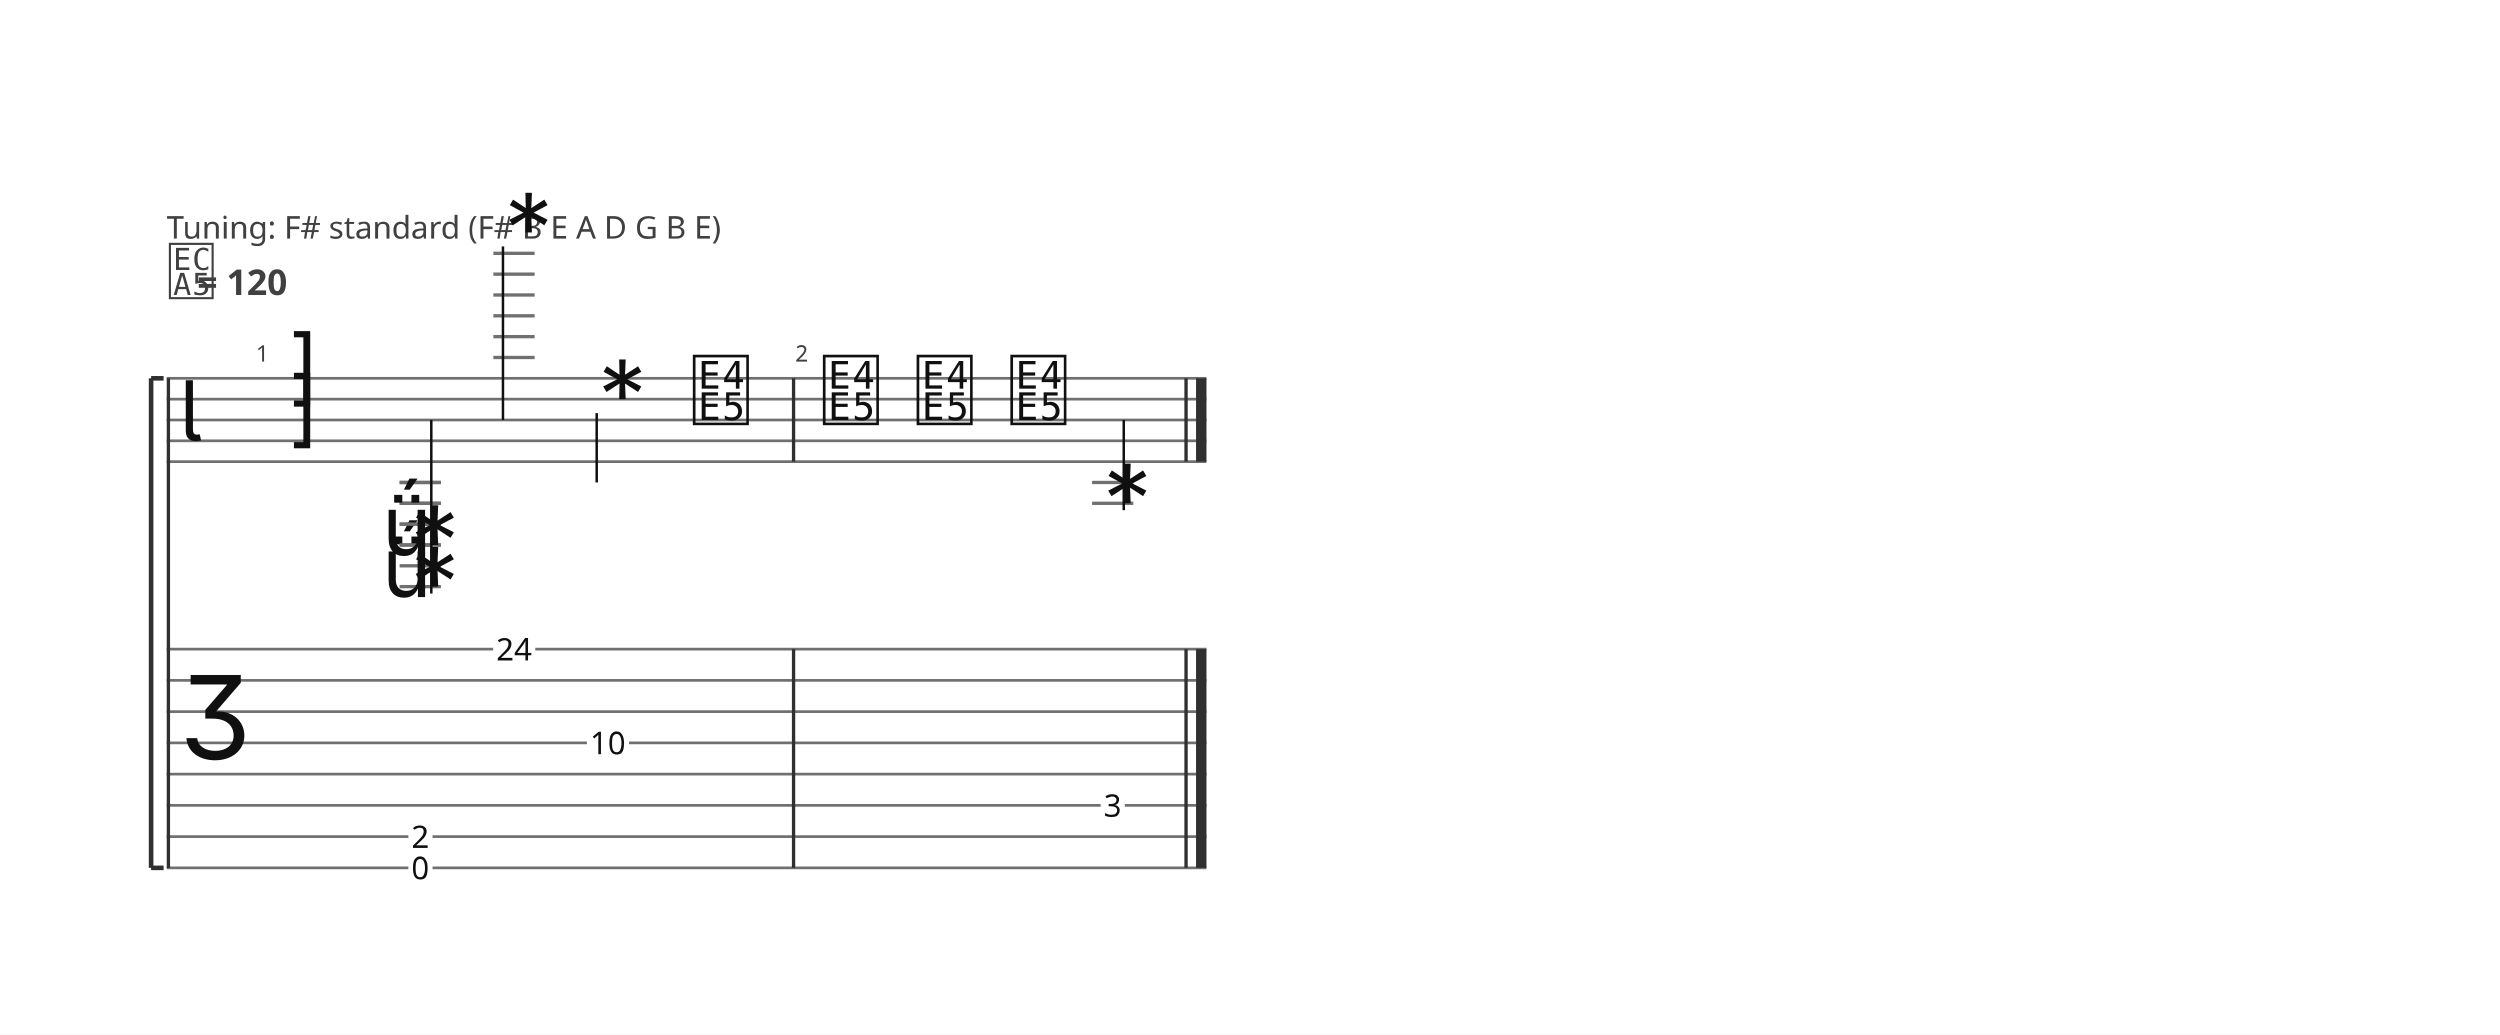
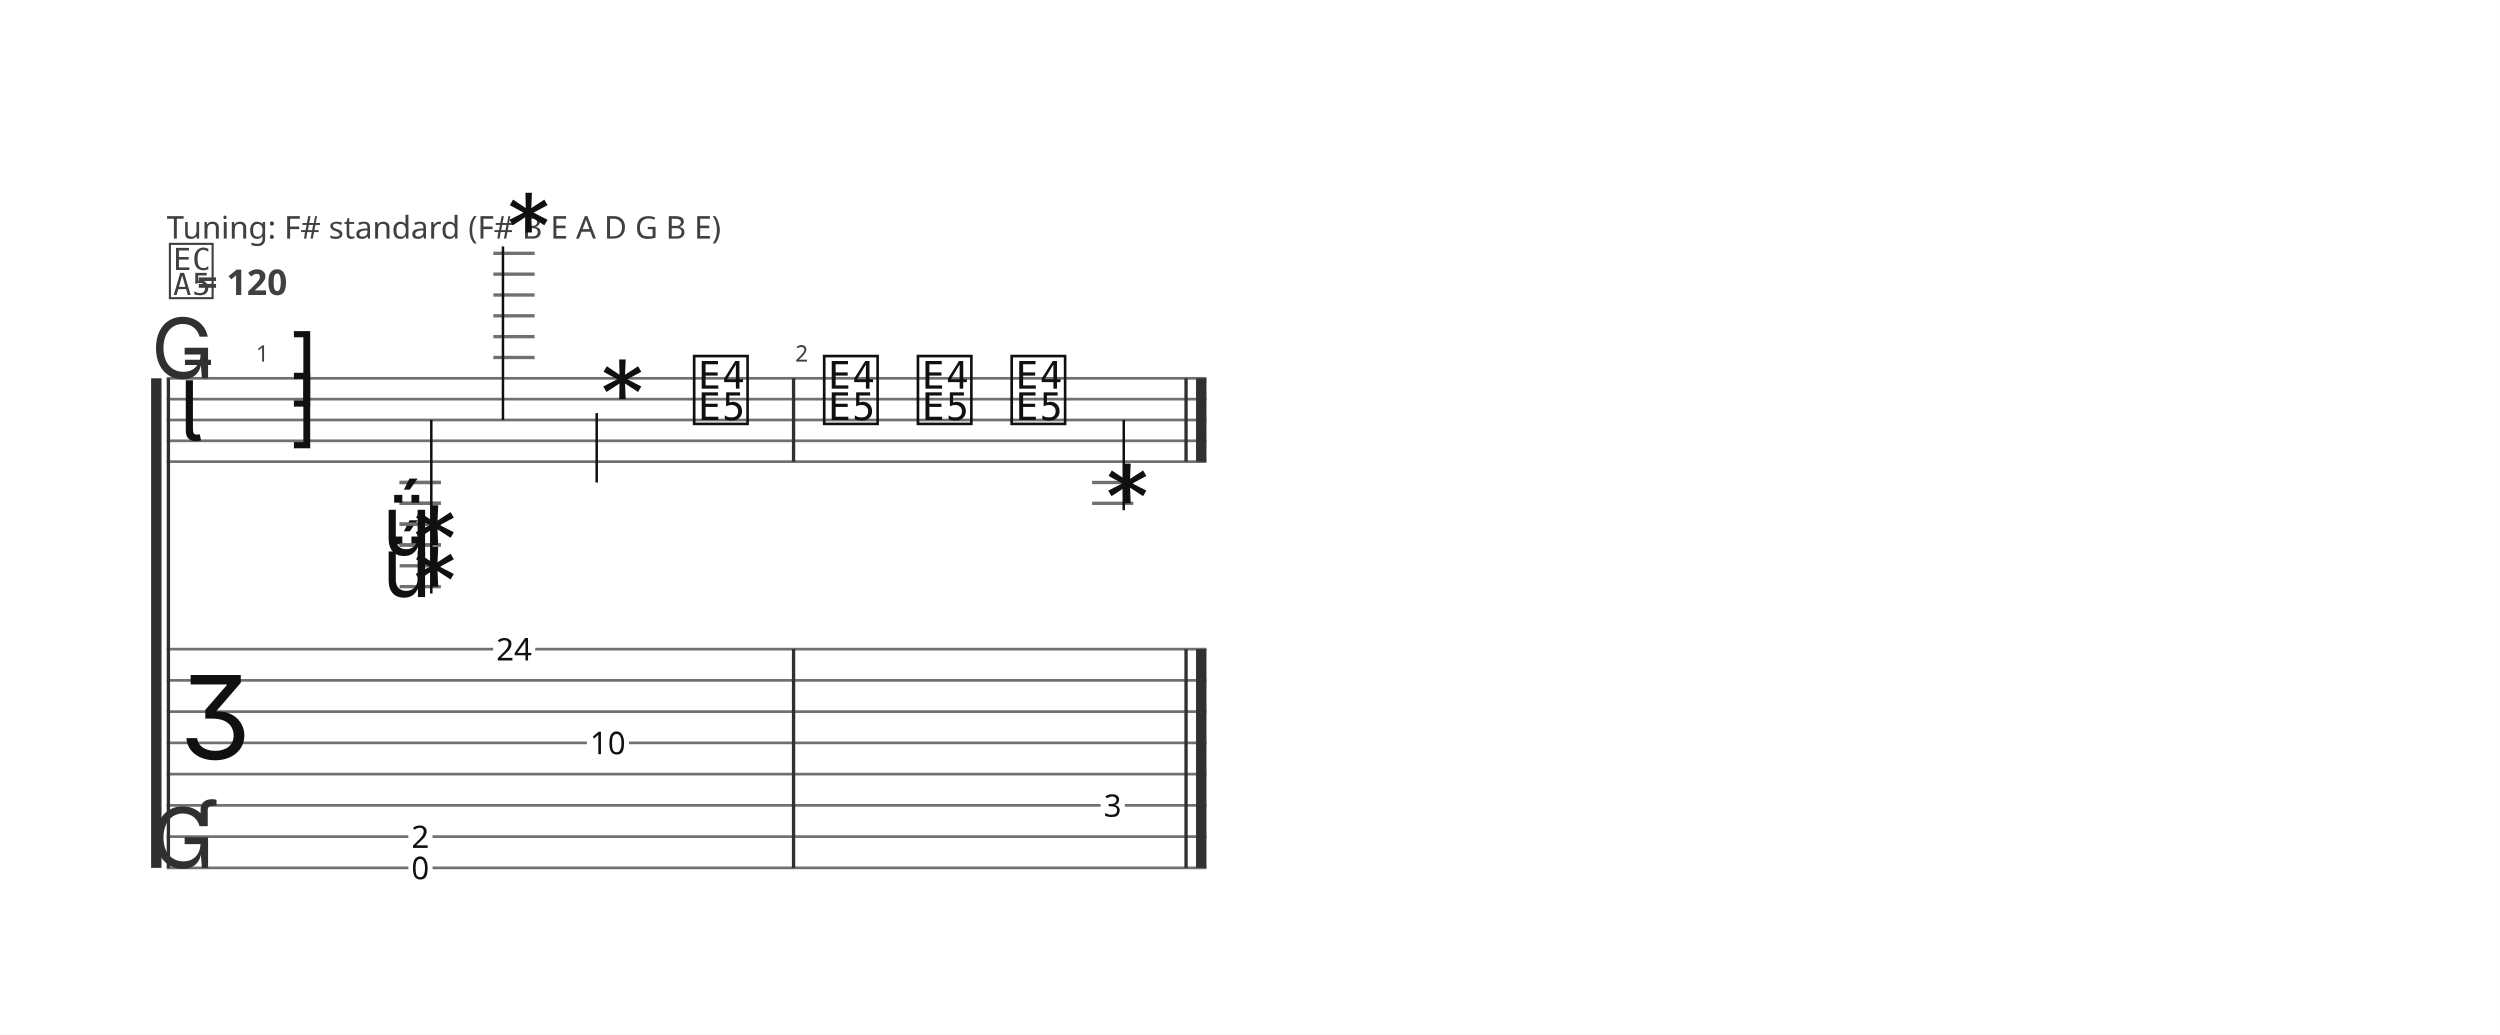
<svg xmlns="http://www.w3.org/2000/svg" width="210mm" height="86.9mm" viewBox="0 0 120 49.66">
  <rect width="100%" height="100%" fill="#ffffff" />
  <text x="8" y="11.45" font-family="Noto Sans" font-size="1.5" fill="#404040">Tuning: F# standard (F# B E A D G B E)</text>
  <text x="9.46" y="14.16" font-family="Noto Sans" font-size="1.7" font-weight="bold" fill="#404040">= 120</text>
  <text x="8" y="14.16" font-family="Bravura" font-size="3.2" fill="#404040" data-glyph="metNoteQuarterUp"></text>
  <line x1="8" y1="31.16" x2="57.91" y2="31.16" stroke="#707070" stroke-width="0.13" />
  <line x1="8" y1="32.66" x2="57.91" y2="32.66" stroke="#707070" stroke-width="0.13" />
  <line x1="8" y1="34.16" x2="57.91" y2="34.16" stroke="#707070" stroke-width="0.13" />
  <line x1="8" y1="35.66" x2="57.91" y2="35.66" stroke="#707070" stroke-width="0.13" />
  <line x1="8" y1="37.16" x2="57.91" y2="37.16" stroke="#707070" stroke-width="0.13" />
  <line x1="8" y1="38.66" x2="57.91" y2="38.66" stroke="#707070" stroke-width="0.13" />
  <line x1="8" y1="40.16" x2="57.91" y2="40.16" stroke="#707070" stroke-width="0.13" />
  <line x1="8" y1="41.66" x2="57.91" y2="41.66" stroke="#707070" stroke-width="0.13" />
  <text x="8.6" y="36.45" font-family="Bravura" font-size="5.56" fill="#101010" data-glyph="6stringTabClef"></text>
  <line x1="8" y1="18.16" x2="57.91" y2="18.16" stroke="#707070" stroke-width="0.13" />
  <line x1="8" y1="19.16" x2="57.91" y2="19.16" stroke="#707070" stroke-width="0.13" />
  <line x1="8" y1="20.16" x2="57.91" y2="20.16" stroke="#707070" stroke-width="0.13" />
  <line x1="8" y1="21.16" x2="57.91" y2="21.16" stroke="#707070" stroke-width="0.13" />
  <line x1="8" y1="22.16" x2="57.91" y2="22.16" stroke="#707070" stroke-width="0.13" />
  <text x="8.6" y="21.16" font-family="Bravura" font-size="4" fill="#101010" data-glyph="gClef"></text>
  <text x="12.28" y="17.36" font-family="Noto Sans" font-size="1.1" fill="#404040">1</text>
  <text x="13.87" y="19.16" font-family="Bravura" font-size="4" fill="#101010" data-glyph="timeSig4"></text>
  <text x="13.87" y="21.16" font-family="Bravura" font-size="4" fill="#101010" data-glyph="timeSig4"></text>
  <rect x="19.6" y="40.92" width="1.16" height="1.47" fill="#ffffff" />
  <text x="20.17" y="42.2" font-family="Noto Sans" font-size="1.5" text-anchor="middle" fill="#101010">0</text>
  <rect x="19.6" y="39.42" width="1.16" height="1.47" fill="#ffffff" />
  <text x="20.17" y="40.7" font-family="Noto Sans" font-size="1.5" text-anchor="middle" fill="#101010">2</text>
  <rect x="23.67" y="30.42" width="2.02" height="1.47" fill="#ffffff" />
  <text x="24.67" y="31.7" font-family="Noto Sans" font-size="1.5" text-anchor="middle" fill="#101010">24</text>
  <rect x="28.17" y="34.92" width="2.02" height="1.47" fill="#ffffff" />
  <text x="29.17" y="36.2" font-family="Noto Sans" font-size="1.5" text-anchor="middle" fill="#101010">10</text>
  <line x1="19.18" y1="28.16" x2="21.16" y2="28.16" stroke="#707070" stroke-width="0.16" />
  <line x1="19.18" y1="27.16" x2="21.16" y2="27.16" stroke="#707070" stroke-width="0.16" />
  <line x1="19.18" y1="26.16" x2="21.16" y2="26.16" stroke="#707070" stroke-width="0.16" />
  <line x1="19.18" y1="25.16" x2="21.16" y2="25.16" stroke="#707070" stroke-width="0.16" />
  <line x1="19.18" y1="24.16" x2="21.16" y2="24.16" stroke="#707070" stroke-width="0.16" />
  <line x1="19.18" y1="23.16" x2="21.16" y2="23.16" stroke="#707070" stroke-width="0.16" />
  <text x="19.58" y="28.66" font-family="Bravura" font-size="4" fill="#101010" data-glyph="noteheadBlack"></text>
  <text x="18.34" y="28.66" font-family="Bravura" font-size="4" fill="#101010" data-glyph="accidentalSharp"></text>
  <line x1="19.18" y1="26.16" x2="21.16" y2="26.16" stroke="#707070" stroke-width="0.16" />
  <line x1="19.18" y1="25.16" x2="21.16" y2="25.16" stroke="#707070" stroke-width="0.16" />
  <line x1="19.18" y1="24.16" x2="21.16" y2="24.16" stroke="#707070" stroke-width="0.16" />
  <line x1="19.18" y1="23.16" x2="21.16" y2="23.16" stroke="#707070" stroke-width="0.16" />
  <text x="19.58" y="26.66" font-family="Bravura" font-size="4" fill="#101010" data-glyph="noteheadBlack"></text>
  <text x="18.34" y="26.66" font-family="Bravura" font-size="4" fill="#101010" data-glyph="accidentalSharp"></text>
  <line x1="20.7" y1="28.49" x2="20.7" y2="20.16" stroke="#101010" stroke-width="0.12" />
  <line x1="23.68" y1="17.16" x2="25.66" y2="17.16" stroke="#707070" stroke-width="0.16" />
  <line x1="23.68" y1="16.16" x2="25.66" y2="16.16" stroke="#707070" stroke-width="0.16" />
  <line x1="23.68" y1="15.16" x2="25.66" y2="15.16" stroke="#707070" stroke-width="0.16" />
  <line x1="23.68" y1="14.16" x2="25.66" y2="14.16" stroke="#707070" stroke-width="0.16" />
  <line x1="23.68" y1="13.16" x2="25.66" y2="13.16" stroke="#707070" stroke-width="0.16" />
  <line x1="23.68" y1="12.16" x2="25.66" y2="12.16" stroke="#707070" stroke-width="0.16" />
  <text x="24.08" y="11.66" font-family="Bravura" font-size="4" fill="#101010" data-glyph="noteheadBlack"></text>
  <line x1="24.14" y1="11.83" x2="24.14" y2="20.16" stroke="#101010" stroke-width="0.12" />
  <text x="28.58" y="19.66" font-family="Bravura" font-size="4" fill="#101010" data-glyph="noteheadBlack"></text>
  <line x1="28.64" y1="19.83" x2="28.64" y2="23.16" stroke="#101010" stroke-width="0.12" />
  <text x="33.13" y="20.16" font-family="Bravura" font-size="4" fill="#101010" data-glyph="restQuarter"></text>
  <line x1="38.09" y1="31.16" x2="38.09" y2="41.66" stroke="#303030" stroke-width="0.16" />
  <line x1="38.09" y1="18.16" x2="38.09" y2="22.16" stroke="#303030" stroke-width="0.16" />
  <text x="38.17" y="17.36" font-family="Noto Sans" font-size="1.1" fill="#404040">2</text>
  <rect x="52.83" y="37.92" width="1.16" height="1.47" fill="#ffffff" />
  <text x="53.41" y="39.2" font-family="Noto Sans" font-size="1.5" text-anchor="middle" fill="#101010">3</text>
  <text x="39.37" y="20.16" font-family="Bravura" font-size="4" fill="#101010" data-glyph="restQuarter"></text>
  <text x="43.87" y="20.16" font-family="Bravura" font-size="4" fill="#101010" data-glyph="restQuarter"></text>
  <text x="48.37" y="20.16" font-family="Bravura" font-size="4" fill="#101010" data-glyph="restQuarter"></text>
  <line x1="52.42" y1="24.16" x2="54.4" y2="24.16" stroke="#707070" stroke-width="0.16" />
  <line x1="52.42" y1="23.16" x2="54.4" y2="23.16" stroke="#707070" stroke-width="0.16" />
  <text x="52.82" y="24.66" font-family="Bravura" font-size="4" fill="#101010" data-glyph="noteheadBlack"></text>
  <line x1="53.94" y1="24.49" x2="53.94" y2="20.16" stroke="#101010" stroke-width="0.12" />
  <line x1="56.93" y1="31.16" x2="56.93" y2="41.66" stroke="#303030" stroke-width="0.16" />
  <line x1="57.66" y1="31.16" x2="57.66" y2="41.66" stroke="#303030" stroke-width="0.5" />
  <line x1="56.93" y1="18.16" x2="56.93" y2="22.16" stroke="#303030" stroke-width="0.16" />
  <line x1="57.66" y1="18.16" x2="57.66" y2="22.16" stroke="#303030" stroke-width="0.5" />
  <line x1="8.08" y1="18.16" x2="8.08" y2="41.66" stroke="#303030" stroke-width="0.16" />
-   <line x1="7.25" y1="18.16" x2="7.25" y2="41.66" stroke="#303030" stroke-width="0.22" />
-   <line x1="7.25" y1="18.16" x2="7.85" y2="18.16" stroke="#303030" stroke-width="0.22" />
-   <line x1="7.25" y1="41.66" x2="7.85" y2="41.66" stroke="#303030" stroke-width="0.22" />
+   <line x1="7.5" y1="18.16" x2="7.5" y2="41.66" stroke="#303030" stroke-width="0.5" />
+   <text x="7.25" y="18.16" font-family="Bravura" font-size="4" fill="#303030" data-glyph="bracketTop"></text>
+   <text x="7.25" y="41.66" font-family="Bravura" font-size="4" fill="#303030" data-glyph="bracketBottom"></text>
</svg>
